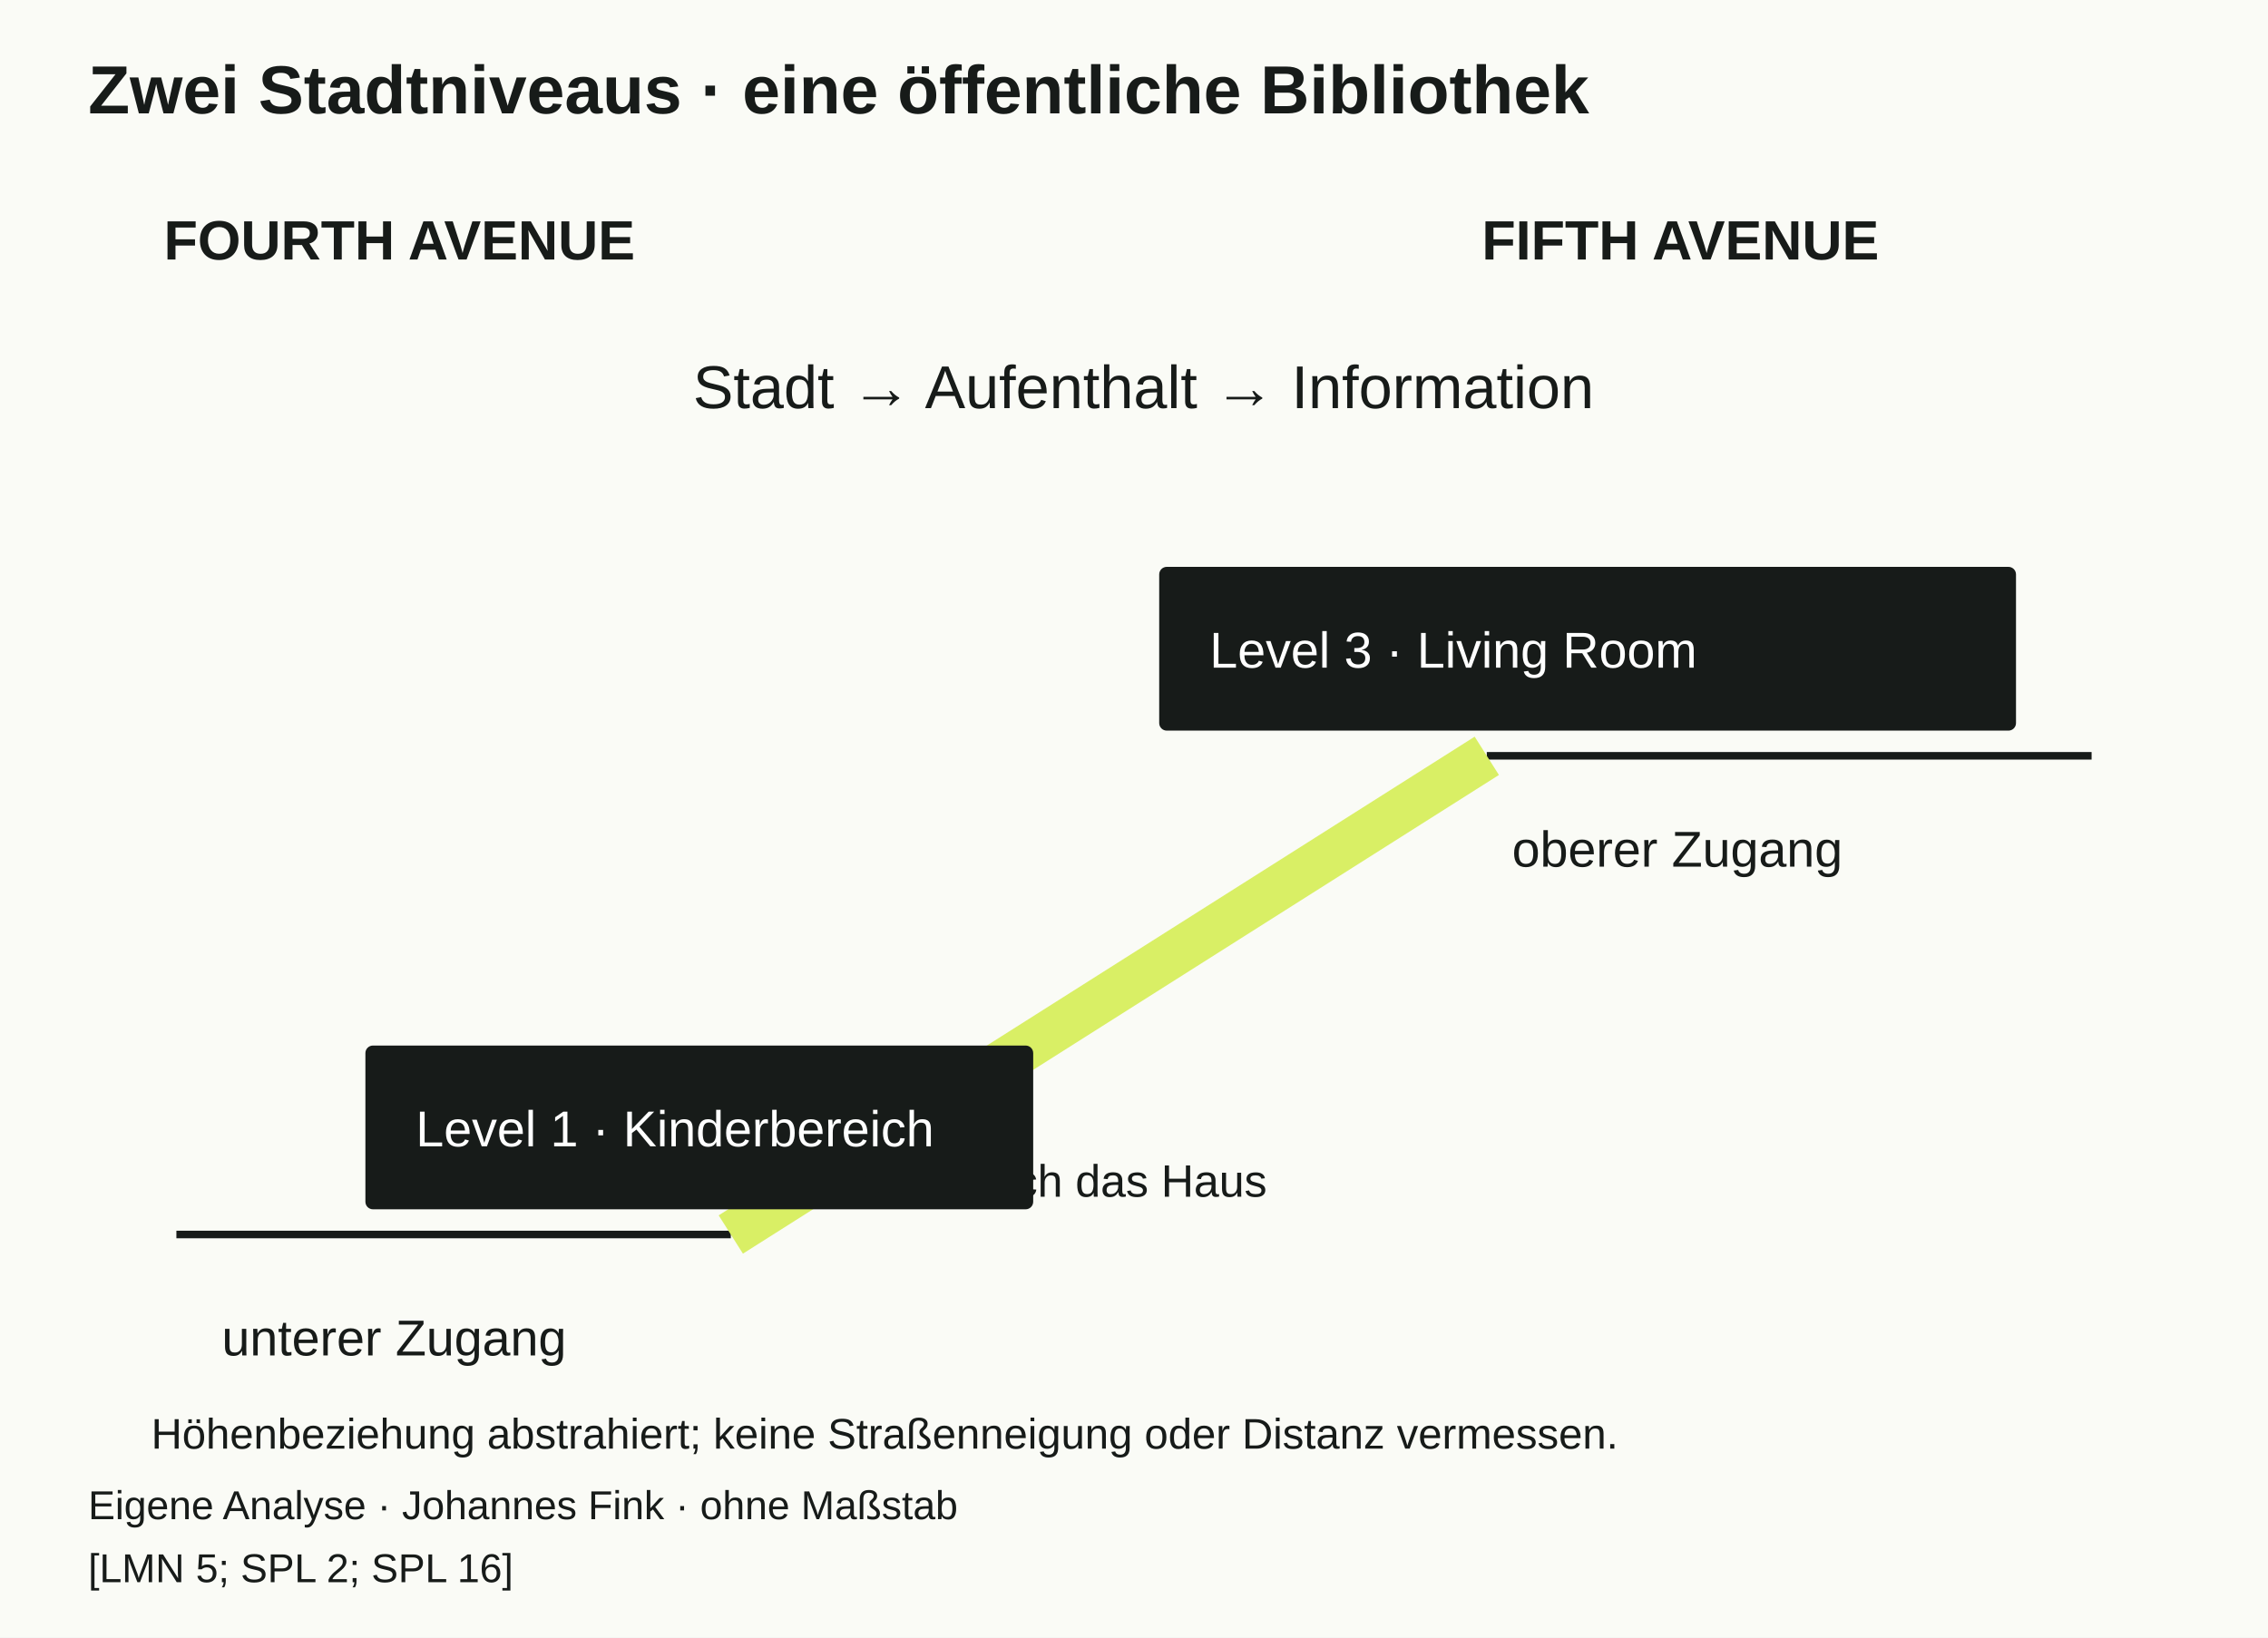
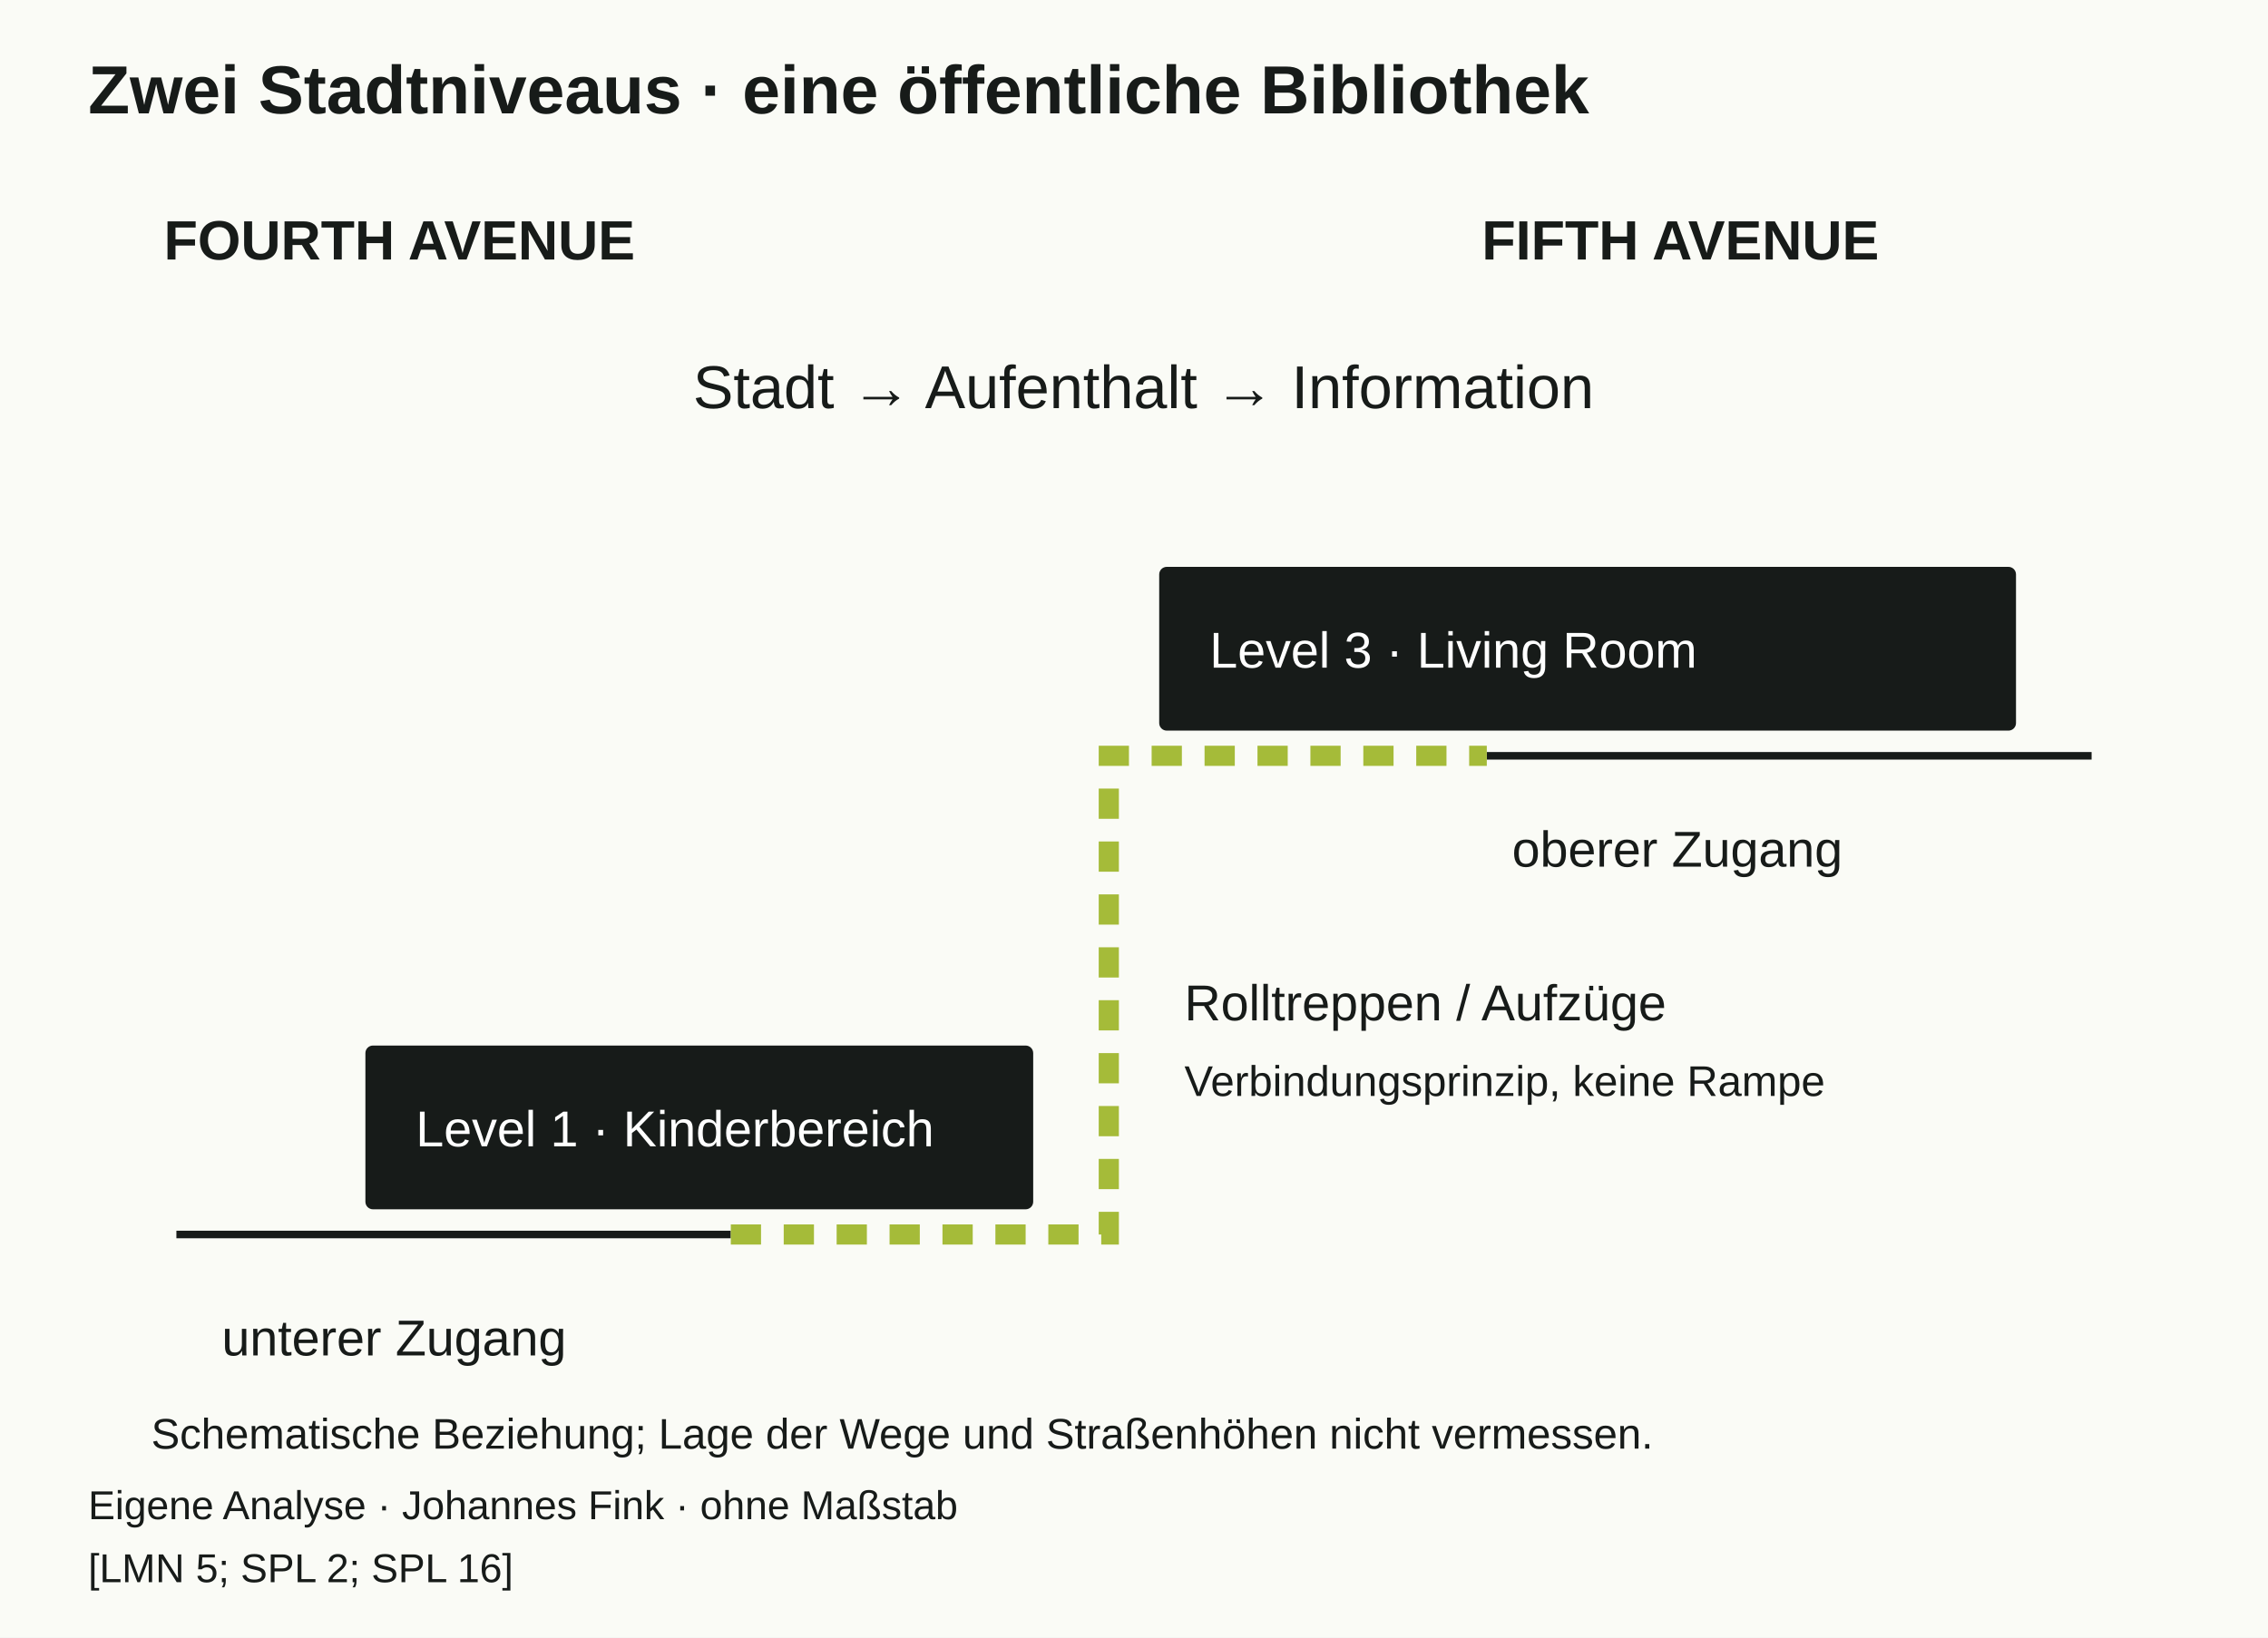
<svg xmlns="http://www.w3.org/2000/svg" viewBox="0 0 900 650" role="img">
  <rect width="900" height="650" fill="#fafbf6" />
  <text x="35" y="45" font-family="Arial,sans-serif" font-size="27" fill="#171b19" font-weight="bold">Zwei Stadtniveaus · eine öffentliche Bibliothek</text>
  <text x="65" y="103" font-family="Arial,sans-serif" font-size="22" fill="#171b19" font-weight="bold">FOURTH AVENUE</text>
  <text x="588" y="103" font-family="Arial,sans-serif" font-size="22" fill="#171b19" font-weight="bold">FIFTH AVENUE</text>
  <line x1="70" y1="490" x2="290" y2="490" stroke="#171b19" stroke-width="3" />
  <line x1="590" y1="300" x2="830" y2="300" stroke="#171b19" stroke-width="3" />
-   <line x1="290" y1="490" x2="590" y2="300" stroke="#d9ef65" stroke-width="18" />
+   <path d="M290 490 L440 490 L440 300 L590 300" fill="none" stroke="#a5bb39" stroke-width="8" stroke-dasharray="12 9" />
  <rect x="145" y="415" width="265" height="65" rx="3" fill="#171b19" stroke="none" />
  <text x="165" y="455" font-family="Arial,sans-serif" font-size="20" fill="#fff" font-weight="normal">Level 1 · Kinderbereich</text>
  <rect x="460" y="225" width="340" height="65" rx="3" fill="#171b19" stroke="none" />
  <text x="480" y="265" font-family="Arial,sans-serif" font-size="20" fill="#fff" font-weight="normal">Level 3 · Living Room</text>
  <text x="88" y="538" font-family="Arial,sans-serif" font-size="20" fill="#171b19" font-weight="normal">unterer Zugang</text>
  <text x="600" y="344" font-family="Arial,sans-serif" font-size="20" fill="#171b19" font-weight="normal">oberer Zugang</text>
  <text x="275" y="162" font-family="Arial,sans-serif" font-size="24" fill="#171b19" font-weight="normal">Stadt → Aufenthalt → Information</text>
-   <text x="325" y="475" font-family="Arial,sans-serif" font-size="18" fill="#171b19" font-weight="normal">Wege durch das Haus</text>
-   <text x="60" y="575" font-family="Arial,sans-serif" font-size="17" fill="#171b19" font-weight="normal">Höhenbeziehung abstrahiert; keine Straßenneigung oder Distanz vermessen.</text>
+   <text x="470" y="405" font-family="Arial,sans-serif" font-size="20" fill="#171b19" font-weight="normal">Rolltreppen / Aufzüge</text>
+   <text x="470" y="435" font-family="Arial,sans-serif" font-size="17" fill="#171b19" font-weight="normal">Verbindungsprinzip, keine Rampe</text>
+   <text x="60" y="575" font-family="Arial,sans-serif" font-size="17" fill="#171b19" font-weight="normal">Schematische Beziehung; Lage der Wege und Straßenhöhen nicht vermessen.</text>
  <text x="35" y="603" font-family="Arial,sans-serif" font-size="16" fill="#171b19" font-weight="normal">Eigene Analyse · Johannes Fink · ohne Maßstab</text>
  <text x="35" y="628" font-family="Arial,sans-serif" font-size="16" fill="#171b19" font-weight="normal">[LMN 5; SPL 2; SPL 16]</text>
</svg>
